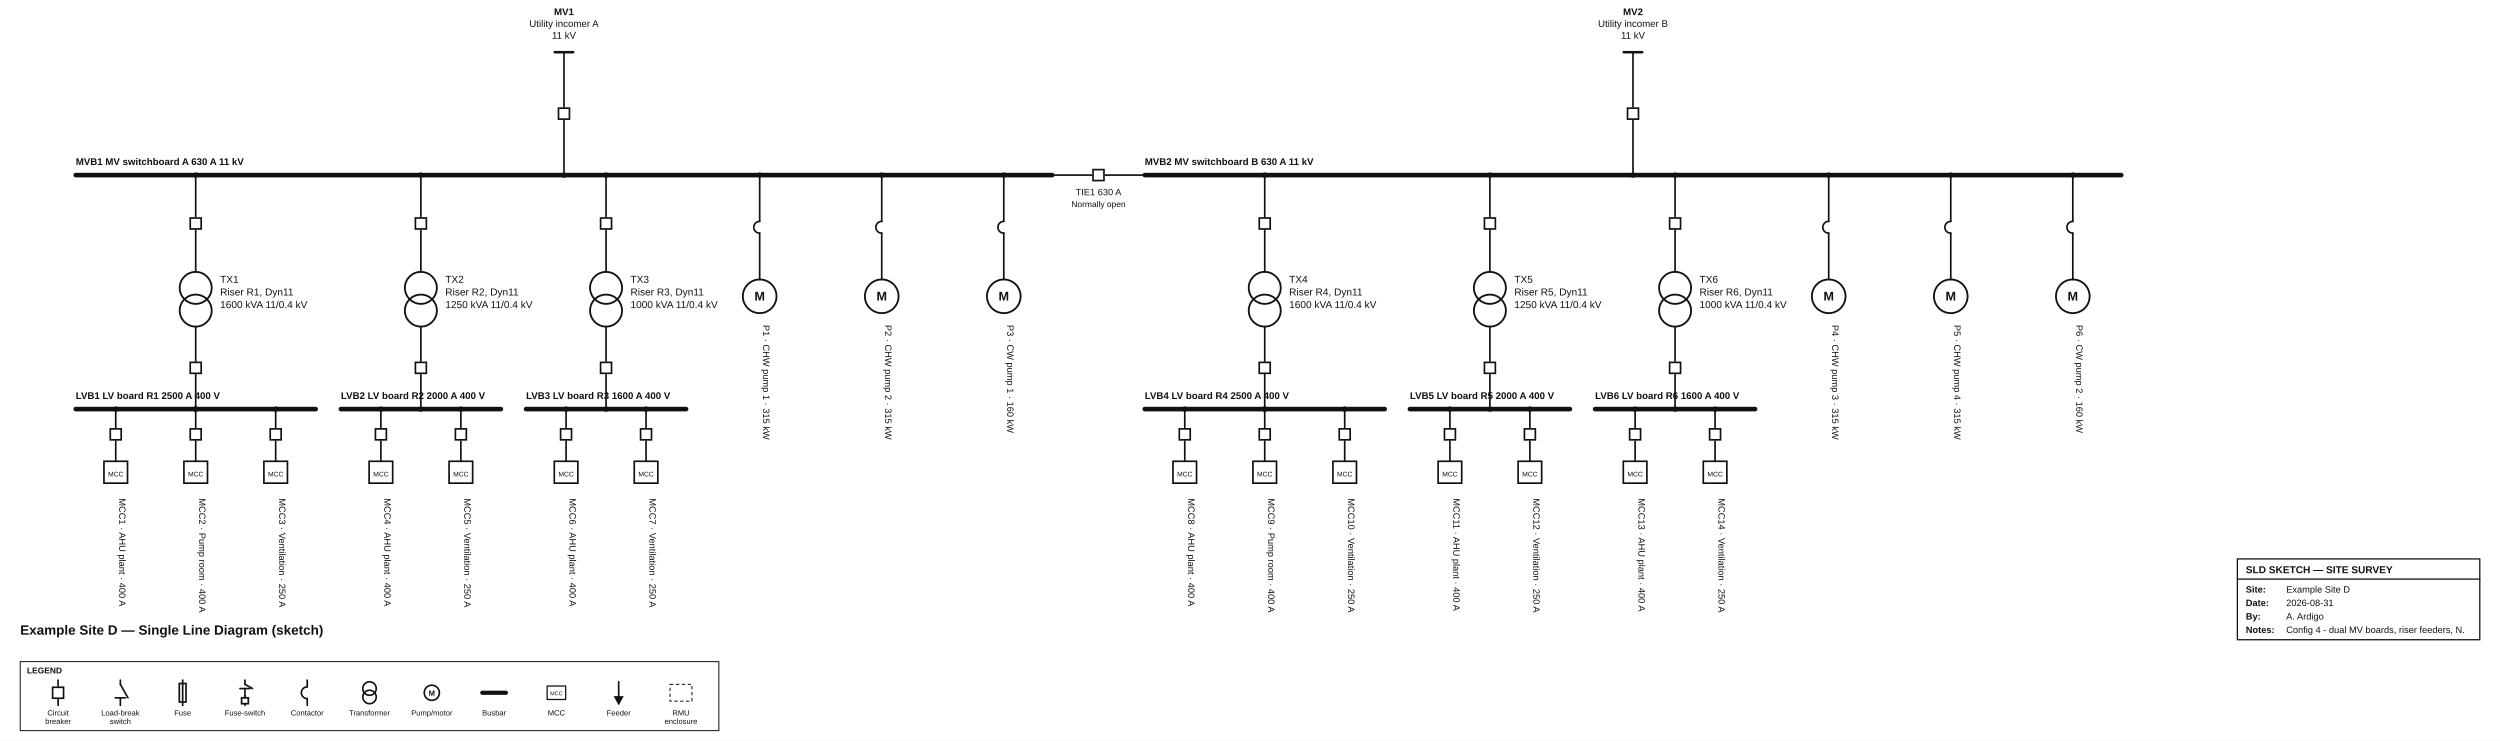
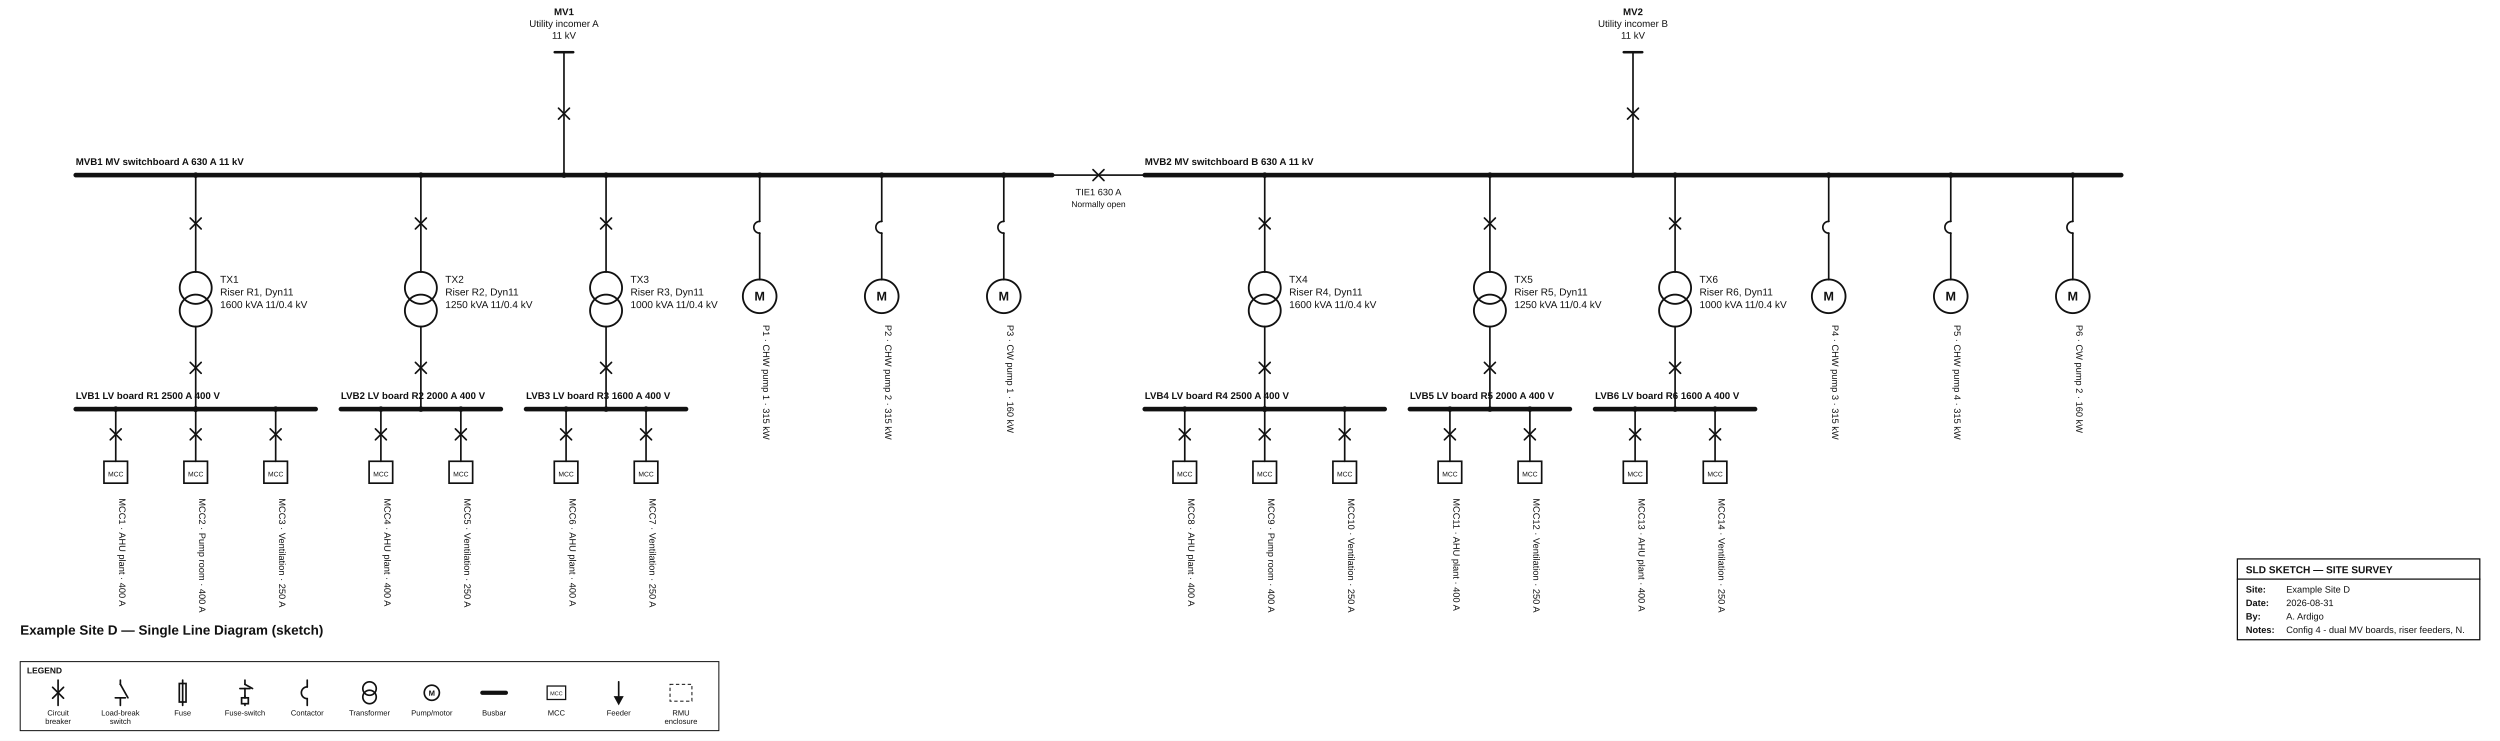
<svg xmlns="http://www.w3.org/2000/svg" width="2970" height="880" viewBox="0 0 2970 880">
  <rect width="100%" height="100%" fill="white" />
  <text x="24.0" y="754.0" font-family="Arial, Helvetica, sans-serif" font-size="16" fill="#111" text-anchor="start" font-weight="bold">Example Site D — Single Line Diagram (sketch)</text>
  <line x1="659.0" y1="62.0" x2="681.0" y2="62.0" stroke="#111" stroke-width="3" stroke-linecap="round" />
  <text x="670.0" y="18.0" font-family="Arial, Helvetica, sans-serif" font-size="11.5" fill="#111" text-anchor="middle" font-weight="bold">MV1</text>
  <text x="670.0" y="32.0" font-family="Arial, Helvetica, sans-serif" font-size="11.5" fill="#111" text-anchor="middle">Utility incomer A</text>
  <text x="670.0" y="46.0" font-family="Arial, Helvetica, sans-serif" font-size="11.5" fill="#111" text-anchor="middle">11 kV</text>
-   <rect x="663.5" y="128.5" width="13.0" height="13.0" fill="white" stroke="#111" stroke-width="2" />
-   <line x1="670.0" y1="62.0" x2="670.0" y2="127.0" stroke="#111" stroke-width="2" stroke-linecap="round" />
-   <line x1="670.0" y1="143.0" x2="670.0" y2="208.0" stroke="#111" stroke-width="2" stroke-linecap="round" />
+   <line x1="663.5" y1="128.5" x2="676.5" y2="141.5" stroke="#111" stroke-width="2" stroke-linecap="round" />
+   <line x1="663.5" y1="141.5" x2="676.5" y2="128.5" stroke="#111" stroke-width="2" stroke-linecap="round" />
+   <line x1="670.0" y1="62.0" x2="670.0" y2="135.0" stroke="#111" stroke-width="2" stroke-linecap="round" />
+   <line x1="670.0" y1="135.0" x2="670.0" y2="208.0" stroke="#111" stroke-width="2" stroke-linecap="round" />
  <circle cx="670.0" cy="208.0" r="3.2" fill="#111" />
  <line x1="1929.0" y1="62.0" x2="1951.0" y2="62.0" stroke="#111" stroke-width="3" stroke-linecap="round" />
  <text x="1940.0" y="18.0" font-family="Arial, Helvetica, sans-serif" font-size="11.5" fill="#111" text-anchor="middle" font-weight="bold">MV2</text>
  <text x="1940.0" y="32.0" font-family="Arial, Helvetica, sans-serif" font-size="11.5" fill="#111" text-anchor="middle">Utility incomer B</text>
  <text x="1940.0" y="46.0" font-family="Arial, Helvetica, sans-serif" font-size="11.5" fill="#111" text-anchor="middle">11 kV</text>
-   <rect x="1933.5" y="128.5" width="13.0" height="13.0" fill="white" stroke="#111" stroke-width="2" />
-   <line x1="1940.0" y1="62.0" x2="1940.0" y2="127.0" stroke="#111" stroke-width="2" stroke-linecap="round" />
-   <line x1="1940.0" y1="143.0" x2="1940.0" y2="208.0" stroke="#111" stroke-width="2" stroke-linecap="round" />
+   <line x1="1933.5" y1="128.5" x2="1946.5" y2="141.5" stroke="#111" stroke-width="2" stroke-linecap="round" />
+   <line x1="1933.5" y1="141.5" x2="1946.5" y2="128.5" stroke="#111" stroke-width="2" stroke-linecap="round" />
+   <line x1="1940.0" y1="62.0" x2="1940.0" y2="135.0" stroke="#111" stroke-width="2" stroke-linecap="round" />
+   <line x1="1940.0" y1="135.0" x2="1940.0" y2="208.0" stroke="#111" stroke-width="2" stroke-linecap="round" />
  <circle cx="1940.0" cy="208.0" r="3.2" fill="#111" />
  <line x1="90.0" y1="208.0" x2="1250.0" y2="208.0" stroke="#111" stroke-width="5.5" stroke-linecap="round" />
  <text x="90.0" y="196.0" font-family="Arial, Helvetica, sans-serif" font-size="11.5" fill="#111" text-anchor="start" font-weight="bold">MVB1 MV switchboard A 630 A 11 kV</text>
  <line x1="1360.0" y1="208.0" x2="2520.0" y2="208.0" stroke="#111" stroke-width="5.5" stroke-linecap="round" />
  <text x="1360.0" y="196.0" font-family="Arial, Helvetica, sans-serif" font-size="11.5" fill="#111" text-anchor="start" font-weight="bold">MVB2 MV switchboard B 630 A 11 kV</text>
  <path d="M 902.5,277.0 A 7,7 0 0 1 902.5,263.0" fill="none" stroke="#111" stroke-width="2" stroke-linecap="round" />
  <line x1="902.5" y1="208.0" x2="902.5" y2="263.0" stroke="#111" stroke-width="2" stroke-linecap="round" />
  <line x1="902.5" y1="277.0" x2="902.5" y2="332.0" stroke="#111" stroke-width="2" stroke-linecap="round" />
  <circle cx="902.5" cy="208.0" r="3.2" fill="#111" />
  <circle cx="902.5" cy="352.0" r="20" fill="none" stroke="#111" stroke-width="2.2" />
  <text x="902.5" y="357.0" font-family="Arial, Helvetica, sans-serif" font-size="15" fill="#111" text-anchor="middle" font-weight="bold">M</text>
  <text x="0" y="0" transform="translate(906.5,386.0) rotate(90)" font-family="Arial, Helvetica, sans-serif" font-size="11" fill="#111" text-anchor="start">P1 · CHW pump 1 · 315 kW</text>
  <path d="M 1047.5,277.0 A 7,7 0 0 1 1047.5,263.0" fill="none" stroke="#111" stroke-width="2" stroke-linecap="round" />
  <line x1="1047.5" y1="208.0" x2="1047.5" y2="263.0" stroke="#111" stroke-width="2" stroke-linecap="round" />
  <line x1="1047.5" y1="277.0" x2="1047.5" y2="332.0" stroke="#111" stroke-width="2" stroke-linecap="round" />
  <circle cx="1047.5" cy="208.0" r="3.2" fill="#111" />
  <circle cx="1047.5" cy="352.0" r="20" fill="none" stroke="#111" stroke-width="2.2" />
  <text x="1047.5" y="357.0" font-family="Arial, Helvetica, sans-serif" font-size="15" fill="#111" text-anchor="middle" font-weight="bold">M</text>
  <text x="0" y="0" transform="translate(1051.5,386.0) rotate(90)" font-family="Arial, Helvetica, sans-serif" font-size="11" fill="#111" text-anchor="start">P2 · CHW pump 2 · 315 kW</text>
  <path d="M 1192.5,277.0 A 7,7 0 0 1 1192.5,263.0" fill="none" stroke="#111" stroke-width="2" stroke-linecap="round" />
  <line x1="1192.5" y1="208.0" x2="1192.5" y2="263.0" stroke="#111" stroke-width="2" stroke-linecap="round" />
  <line x1="1192.5" y1="277.0" x2="1192.5" y2="332.0" stroke="#111" stroke-width="2" stroke-linecap="round" />
  <circle cx="1192.5" cy="208.0" r="3.2" fill="#111" />
  <circle cx="1192.5" cy="352.0" r="20" fill="none" stroke="#111" stroke-width="2.2" />
  <text x="1192.5" y="357.0" font-family="Arial, Helvetica, sans-serif" font-size="15" fill="#111" text-anchor="middle" font-weight="bold">M</text>
  <text x="0" y="0" transform="translate(1196.5,386.0) rotate(90)" font-family="Arial, Helvetica, sans-serif" font-size="11" fill="#111" text-anchor="start">P3 · CW pump 1 · 160 kW</text>
  <path d="M 2172.5,277.0 A 7,7 0 0 1 2172.5,263.0" fill="none" stroke="#111" stroke-width="2" stroke-linecap="round" />
  <line x1="2172.5" y1="208.0" x2="2172.5" y2="263.0" stroke="#111" stroke-width="2" stroke-linecap="round" />
  <line x1="2172.5" y1="277.0" x2="2172.5" y2="332.0" stroke="#111" stroke-width="2" stroke-linecap="round" />
  <circle cx="2172.5" cy="208.0" r="3.2" fill="#111" />
  <circle cx="2172.5" cy="352.0" r="20" fill="none" stroke="#111" stroke-width="2.2" />
  <text x="2172.5" y="357.0" font-family="Arial, Helvetica, sans-serif" font-size="15" fill="#111" text-anchor="middle" font-weight="bold">M</text>
  <text x="0" y="0" transform="translate(2176.5,386.0) rotate(90)" font-family="Arial, Helvetica, sans-serif" font-size="11" fill="#111" text-anchor="start">P4 · CHW pump 3 · 315 kW</text>
  <path d="M 2317.5,277.0 A 7,7 0 0 1 2317.5,263.0" fill="none" stroke="#111" stroke-width="2" stroke-linecap="round" />
  <line x1="2317.5" y1="208.0" x2="2317.5" y2="263.0" stroke="#111" stroke-width="2" stroke-linecap="round" />
  <line x1="2317.5" y1="277.0" x2="2317.5" y2="332.0" stroke="#111" stroke-width="2" stroke-linecap="round" />
  <circle cx="2317.5" cy="208.0" r="3.2" fill="#111" />
  <circle cx="2317.5" cy="352.0" r="20" fill="none" stroke="#111" stroke-width="2.2" />
  <text x="2317.5" y="357.0" font-family="Arial, Helvetica, sans-serif" font-size="15" fill="#111" text-anchor="middle" font-weight="bold">M</text>
  <text x="0" y="0" transform="translate(2321.5,386.0) rotate(90)" font-family="Arial, Helvetica, sans-serif" font-size="11" fill="#111" text-anchor="start">P5 · CHW pump 4 · 315 kW</text>
  <path d="M 2462.5,277.0 A 7,7 0 0 1 2462.5,263.0" fill="none" stroke="#111" stroke-width="2" stroke-linecap="round" />
  <line x1="2462.5" y1="208.0" x2="2462.5" y2="263.0" stroke="#111" stroke-width="2" stroke-linecap="round" />
  <line x1="2462.5" y1="277.0" x2="2462.5" y2="332.0" stroke="#111" stroke-width="2" stroke-linecap="round" />
  <circle cx="2462.5" cy="208.0" r="3.2" fill="#111" />
  <circle cx="2462.5" cy="352.0" r="20" fill="none" stroke="#111" stroke-width="2.2" />
  <text x="2462.5" y="357.0" font-family="Arial, Helvetica, sans-serif" font-size="15" fill="#111" text-anchor="middle" font-weight="bold">M</text>
  <text x="0" y="0" transform="translate(2466.5,386.0) rotate(90)" font-family="Arial, Helvetica, sans-serif" font-size="11" fill="#111" text-anchor="start">P6 · CW pump 2 · 160 kW</text>
  <circle cx="232.5" cy="342.0" r="19" fill="none" stroke="#111" stroke-width="2.2" />
  <circle cx="232.5" cy="369.0" r="19" fill="none" stroke="#111" stroke-width="2.2" />
  <text x="261.5" y="336.0" font-family="Arial, Helvetica, sans-serif" font-size="12" fill="#111" text-anchor="start">TX1</text>
  <text x="261.5" y="351.0" font-family="Arial, Helvetica, sans-serif" font-size="12" fill="#111" text-anchor="start">Riser R1, Dyn11</text>
  <text x="261.5" y="366.0" font-family="Arial, Helvetica, sans-serif" font-size="12" fill="#111" text-anchor="start">1600 kVA 11/0.4 kV</text>
-   <rect x="226.0" y="259.0" width="13.0" height="13.0" fill="white" stroke="#111" stroke-width="2" />
-   <line x1="232.5" y1="208.0" x2="232.5" y2="257.5" stroke="#111" stroke-width="2" stroke-linecap="round" />
-   <line x1="232.5" y1="273.5" x2="232.5" y2="323.0" stroke="#111" stroke-width="2" stroke-linecap="round" />
+   <line x1="226.0" y1="259.0" x2="239.0" y2="272.0" stroke="#111" stroke-width="2" stroke-linecap="round" />
+   <line x1="226.0" y1="272.0" x2="239.0" y2="259.0" stroke="#111" stroke-width="2" stroke-linecap="round" />
+   <line x1="232.5" y1="208.0" x2="232.5" y2="265.5" stroke="#111" stroke-width="2" stroke-linecap="round" />
+   <line x1="232.5" y1="265.5" x2="232.5" y2="323.0" stroke="#111" stroke-width="2" stroke-linecap="round" />
  <circle cx="232.5" cy="208.0" r="3.2" fill="#111" />
-   <rect x="226.0" y="430.5" width="13.0" height="13.0" fill="white" stroke="#111" stroke-width="2" />
-   <line x1="232.5" y1="388.0" x2="232.5" y2="429.0" stroke="#111" stroke-width="2" stroke-linecap="round" />
-   <line x1="232.5" y1="445.0" x2="232.5" y2="486.0" stroke="#111" stroke-width="2" stroke-linecap="round" />
+   <line x1="226.0" y1="430.5" x2="239.0" y2="443.5" stroke="#111" stroke-width="2" stroke-linecap="round" />
+   <line x1="226.0" y1="443.5" x2="239.0" y2="430.5" stroke="#111" stroke-width="2" stroke-linecap="round" />
+   <line x1="232.5" y1="388.0" x2="232.5" y2="437.0" stroke="#111" stroke-width="2" stroke-linecap="round" />
+   <line x1="232.5" y1="437.0" x2="232.5" y2="486.0" stroke="#111" stroke-width="2" stroke-linecap="round" />
  <circle cx="232.5" cy="486.0" r="3.2" fill="#111" />
  <circle cx="500.0" cy="342.0" r="19" fill="none" stroke="#111" stroke-width="2.2" />
  <circle cx="500.0" cy="369.0" r="19" fill="none" stroke="#111" stroke-width="2.2" />
  <text x="529.0" y="336.0" font-family="Arial, Helvetica, sans-serif" font-size="12" fill="#111" text-anchor="start">TX2</text>
  <text x="529.0" y="351.0" font-family="Arial, Helvetica, sans-serif" font-size="12" fill="#111" text-anchor="start">Riser R2, Dyn11</text>
  <text x="529.0" y="366.0" font-family="Arial, Helvetica, sans-serif" font-size="12" fill="#111" text-anchor="start">1250 kVA 11/0.4 kV</text>
-   <rect x="493.5" y="259.0" width="13.0" height="13.0" fill="white" stroke="#111" stroke-width="2" />
-   <line x1="500.0" y1="208.0" x2="500.0" y2="257.5" stroke="#111" stroke-width="2" stroke-linecap="round" />
-   <line x1="500.0" y1="273.5" x2="500.0" y2="323.0" stroke="#111" stroke-width="2" stroke-linecap="round" />
+   <line x1="493.5" y1="259.0" x2="506.5" y2="272.0" stroke="#111" stroke-width="2" stroke-linecap="round" />
+   <line x1="493.5" y1="272.0" x2="506.5" y2="259.0" stroke="#111" stroke-width="2" stroke-linecap="round" />
+   <line x1="500.0" y1="208.0" x2="500.0" y2="265.5" stroke="#111" stroke-width="2" stroke-linecap="round" />
+   <line x1="500.0" y1="265.5" x2="500.0" y2="323.0" stroke="#111" stroke-width="2" stroke-linecap="round" />
  <circle cx="500.0" cy="208.0" r="3.2" fill="#111" />
-   <rect x="493.5" y="430.5" width="13.0" height="13.0" fill="white" stroke="#111" stroke-width="2" />
-   <line x1="500.0" y1="388.0" x2="500.0" y2="429.0" stroke="#111" stroke-width="2" stroke-linecap="round" />
-   <line x1="500.0" y1="445.0" x2="500.0" y2="486.0" stroke="#111" stroke-width="2" stroke-linecap="round" />
+   <line x1="493.5" y1="430.5" x2="506.5" y2="443.5" stroke="#111" stroke-width="2" stroke-linecap="round" />
+   <line x1="493.5" y1="443.5" x2="506.5" y2="430.5" stroke="#111" stroke-width="2" stroke-linecap="round" />
+   <line x1="500.0" y1="388.0" x2="500.0" y2="437.0" stroke="#111" stroke-width="2" stroke-linecap="round" />
+   <line x1="500.0" y1="437.0" x2="500.0" y2="486.0" stroke="#111" stroke-width="2" stroke-linecap="round" />
  <circle cx="500.0" cy="486.0" r="3.2" fill="#111" />
  <circle cx="720.0" cy="342.0" r="19" fill="none" stroke="#111" stroke-width="2.2" />
  <circle cx="720.0" cy="369.0" r="19" fill="none" stroke="#111" stroke-width="2.2" />
  <text x="749.0" y="336.0" font-family="Arial, Helvetica, sans-serif" font-size="12" fill="#111" text-anchor="start">TX3</text>
  <text x="749.0" y="351.0" font-family="Arial, Helvetica, sans-serif" font-size="12" fill="#111" text-anchor="start">Riser R3, Dyn11</text>
  <text x="749.0" y="366.0" font-family="Arial, Helvetica, sans-serif" font-size="12" fill="#111" text-anchor="start">1000 kVA 11/0.4 kV</text>
-   <rect x="713.5" y="259.0" width="13.0" height="13.0" fill="white" stroke="#111" stroke-width="2" />
-   <line x1="720.0" y1="208.0" x2="720.0" y2="257.5" stroke="#111" stroke-width="2" stroke-linecap="round" />
-   <line x1="720.0" y1="273.5" x2="720.0" y2="323.0" stroke="#111" stroke-width="2" stroke-linecap="round" />
+   <line x1="713.5" y1="259.0" x2="726.5" y2="272.0" stroke="#111" stroke-width="2" stroke-linecap="round" />
+   <line x1="713.5" y1="272.0" x2="726.5" y2="259.0" stroke="#111" stroke-width="2" stroke-linecap="round" />
+   <line x1="720.0" y1="208.0" x2="720.0" y2="265.5" stroke="#111" stroke-width="2" stroke-linecap="round" />
+   <line x1="720.0" y1="265.5" x2="720.0" y2="323.0" stroke="#111" stroke-width="2" stroke-linecap="round" />
  <circle cx="720.0" cy="208.0" r="3.2" fill="#111" />
-   <rect x="713.5" y="430.5" width="13.0" height="13.0" fill="white" stroke="#111" stroke-width="2" />
-   <line x1="720.0" y1="388.0" x2="720.0" y2="429.0" stroke="#111" stroke-width="2" stroke-linecap="round" />
-   <line x1="720.0" y1="445.0" x2="720.0" y2="486.0" stroke="#111" stroke-width="2" stroke-linecap="round" />
+   <line x1="713.5" y1="430.5" x2="726.5" y2="443.5" stroke="#111" stroke-width="2" stroke-linecap="round" />
+   <line x1="713.5" y1="443.5" x2="726.5" y2="430.5" stroke="#111" stroke-width="2" stroke-linecap="round" />
+   <line x1="720.0" y1="388.0" x2="720.0" y2="437.0" stroke="#111" stroke-width="2" stroke-linecap="round" />
+   <line x1="720.0" y1="437.0" x2="720.0" y2="486.0" stroke="#111" stroke-width="2" stroke-linecap="round" />
  <circle cx="720.0" cy="486.0" r="3.2" fill="#111" />
  <circle cx="1502.5" cy="342.0" r="19" fill="none" stroke="#111" stroke-width="2.2" />
  <circle cx="1502.5" cy="369.0" r="19" fill="none" stroke="#111" stroke-width="2.2" />
  <text x="1531.5" y="336.0" font-family="Arial, Helvetica, sans-serif" font-size="12" fill="#111" text-anchor="start">TX4</text>
  <text x="1531.5" y="351.0" font-family="Arial, Helvetica, sans-serif" font-size="12" fill="#111" text-anchor="start">Riser R4, Dyn11</text>
  <text x="1531.5" y="366.0" font-family="Arial, Helvetica, sans-serif" font-size="12" fill="#111" text-anchor="start">1600 kVA 11/0.4 kV</text>
-   <rect x="1496.0" y="259.0" width="13.0" height="13.0" fill="white" stroke="#111" stroke-width="2" />
-   <line x1="1502.5" y1="208.0" x2="1502.5" y2="257.5" stroke="#111" stroke-width="2" stroke-linecap="round" />
-   <line x1="1502.5" y1="273.5" x2="1502.5" y2="323.0" stroke="#111" stroke-width="2" stroke-linecap="round" />
+   <line x1="1496.0" y1="259.0" x2="1509.0" y2="272.0" stroke="#111" stroke-width="2" stroke-linecap="round" />
+   <line x1="1496.0" y1="272.0" x2="1509.0" y2="259.0" stroke="#111" stroke-width="2" stroke-linecap="round" />
+   <line x1="1502.5" y1="208.0" x2="1502.5" y2="265.5" stroke="#111" stroke-width="2" stroke-linecap="round" />
+   <line x1="1502.5" y1="265.5" x2="1502.5" y2="323.0" stroke="#111" stroke-width="2" stroke-linecap="round" />
  <circle cx="1502.5" cy="208.0" r="3.2" fill="#111" />
-   <rect x="1496.0" y="430.5" width="13.0" height="13.0" fill="white" stroke="#111" stroke-width="2" />
-   <line x1="1502.5" y1="388.0" x2="1502.5" y2="429.0" stroke="#111" stroke-width="2" stroke-linecap="round" />
-   <line x1="1502.5" y1="445.0" x2="1502.5" y2="486.0" stroke="#111" stroke-width="2" stroke-linecap="round" />
+   <line x1="1496.0" y1="430.5" x2="1509.0" y2="443.5" stroke="#111" stroke-width="2" stroke-linecap="round" />
+   <line x1="1496.0" y1="443.5" x2="1509.0" y2="430.5" stroke="#111" stroke-width="2" stroke-linecap="round" />
+   <line x1="1502.5" y1="388.0" x2="1502.5" y2="437.0" stroke="#111" stroke-width="2" stroke-linecap="round" />
+   <line x1="1502.5" y1="437.0" x2="1502.5" y2="486.0" stroke="#111" stroke-width="2" stroke-linecap="round" />
  <circle cx="1502.5" cy="486.0" r="3.2" fill="#111" />
  <circle cx="1770.0" cy="342.0" r="19" fill="none" stroke="#111" stroke-width="2.2" />
  <circle cx="1770.0" cy="369.0" r="19" fill="none" stroke="#111" stroke-width="2.2" />
  <text x="1799.0" y="336.0" font-family="Arial, Helvetica, sans-serif" font-size="12" fill="#111" text-anchor="start">TX5</text>
  <text x="1799.0" y="351.0" font-family="Arial, Helvetica, sans-serif" font-size="12" fill="#111" text-anchor="start">Riser R5, Dyn11</text>
  <text x="1799.0" y="366.0" font-family="Arial, Helvetica, sans-serif" font-size="12" fill="#111" text-anchor="start">1250 kVA 11/0.4 kV</text>
-   <rect x="1763.5" y="259.0" width="13.0" height="13.0" fill="white" stroke="#111" stroke-width="2" />
-   <line x1="1770.0" y1="208.0" x2="1770.0" y2="257.5" stroke="#111" stroke-width="2" stroke-linecap="round" />
-   <line x1="1770.0" y1="273.5" x2="1770.0" y2="323.0" stroke="#111" stroke-width="2" stroke-linecap="round" />
+   <line x1="1763.5" y1="259.0" x2="1776.5" y2="272.0" stroke="#111" stroke-width="2" stroke-linecap="round" />
+   <line x1="1763.5" y1="272.0" x2="1776.5" y2="259.0" stroke="#111" stroke-width="2" stroke-linecap="round" />
+   <line x1="1770.0" y1="208.0" x2="1770.0" y2="265.5" stroke="#111" stroke-width="2" stroke-linecap="round" />
+   <line x1="1770.0" y1="265.5" x2="1770.0" y2="323.0" stroke="#111" stroke-width="2" stroke-linecap="round" />
  <circle cx="1770.0" cy="208.0" r="3.2" fill="#111" />
-   <rect x="1763.5" y="430.5" width="13.0" height="13.0" fill="white" stroke="#111" stroke-width="2" />
-   <line x1="1770.0" y1="388.0" x2="1770.0" y2="429.0" stroke="#111" stroke-width="2" stroke-linecap="round" />
-   <line x1="1770.0" y1="445.0" x2="1770.0" y2="486.0" stroke="#111" stroke-width="2" stroke-linecap="round" />
+   <line x1="1763.5" y1="430.5" x2="1776.5" y2="443.5" stroke="#111" stroke-width="2" stroke-linecap="round" />
+   <line x1="1763.5" y1="443.5" x2="1776.5" y2="430.5" stroke="#111" stroke-width="2" stroke-linecap="round" />
+   <line x1="1770.0" y1="388.0" x2="1770.0" y2="437.0" stroke="#111" stroke-width="2" stroke-linecap="round" />
+   <line x1="1770.0" y1="437.0" x2="1770.0" y2="486.0" stroke="#111" stroke-width="2" stroke-linecap="round" />
  <circle cx="1770.0" cy="486.0" r="3.2" fill="#111" />
  <circle cx="1990.0" cy="342.0" r="19" fill="none" stroke="#111" stroke-width="2.2" />
  <circle cx="1990.0" cy="369.0" r="19" fill="none" stroke="#111" stroke-width="2.2" />
  <text x="2019.0" y="336.0" font-family="Arial, Helvetica, sans-serif" font-size="12" fill="#111" text-anchor="start">TX6</text>
  <text x="2019.0" y="351.0" font-family="Arial, Helvetica, sans-serif" font-size="12" fill="#111" text-anchor="start">Riser R6, Dyn11</text>
  <text x="2019.0" y="366.0" font-family="Arial, Helvetica, sans-serif" font-size="12" fill="#111" text-anchor="start">1000 kVA 11/0.4 kV</text>
-   <rect x="1983.5" y="259.0" width="13.0" height="13.0" fill="white" stroke="#111" stroke-width="2" />
-   <line x1="1990.0" y1="208.0" x2="1990.0" y2="257.5" stroke="#111" stroke-width="2" stroke-linecap="round" />
-   <line x1="1990.0" y1="273.5" x2="1990.0" y2="323.0" stroke="#111" stroke-width="2" stroke-linecap="round" />
+   <line x1="1983.5" y1="259.0" x2="1996.5" y2="272.0" stroke="#111" stroke-width="2" stroke-linecap="round" />
+   <line x1="1983.5" y1="272.0" x2="1996.5" y2="259.0" stroke="#111" stroke-width="2" stroke-linecap="round" />
+   <line x1="1990.0" y1="208.0" x2="1990.0" y2="265.5" stroke="#111" stroke-width="2" stroke-linecap="round" />
+   <line x1="1990.0" y1="265.5" x2="1990.0" y2="323.0" stroke="#111" stroke-width="2" stroke-linecap="round" />
  <circle cx="1990.0" cy="208.0" r="3.2" fill="#111" />
-   <rect x="1983.5" y="430.5" width="13.0" height="13.0" fill="white" stroke="#111" stroke-width="2" />
-   <line x1="1990.0" y1="388.0" x2="1990.0" y2="429.0" stroke="#111" stroke-width="2" stroke-linecap="round" />
-   <line x1="1990.0" y1="445.0" x2="1990.0" y2="486.0" stroke="#111" stroke-width="2" stroke-linecap="round" />
+   <line x1="1983.5" y1="430.5" x2="1996.5" y2="443.5" stroke="#111" stroke-width="2" stroke-linecap="round" />
+   <line x1="1983.5" y1="443.5" x2="1996.5" y2="430.5" stroke="#111" stroke-width="2" stroke-linecap="round" />
+   <line x1="1990.0" y1="388.0" x2="1990.0" y2="437.0" stroke="#111" stroke-width="2" stroke-linecap="round" />
+   <line x1="1990.0" y1="437.0" x2="1990.0" y2="486.0" stroke="#111" stroke-width="2" stroke-linecap="round" />
  <circle cx="1990.0" cy="486.0" r="3.2" fill="#111" />
  <line x1="90.0" y1="486.0" x2="375.0" y2="486.0" stroke="#111" stroke-width="5.5" stroke-linecap="round" />
  <text x="90.0" y="474.0" font-family="Arial, Helvetica, sans-serif" font-size="11.5" fill="#111" text-anchor="start" font-weight="bold">LVB1 LV board R1 2500 A 400 V</text>
  <line x1="405.0" y1="486.0" x2="595.0" y2="486.0" stroke="#111" stroke-width="5.5" stroke-linecap="round" />
  <text x="405.0" y="474.0" font-family="Arial, Helvetica, sans-serif" font-size="11.5" fill="#111" text-anchor="start" font-weight="bold">LVB2 LV board R2 2000 A 400 V</text>
  <line x1="625.0" y1="486.0" x2="815.0" y2="486.0" stroke="#111" stroke-width="5.5" stroke-linecap="round" />
  <text x="625.0" y="474.0" font-family="Arial, Helvetica, sans-serif" font-size="11.5" fill="#111" text-anchor="start" font-weight="bold">LVB3 LV board R3 1600 A 400 V</text>
  <line x1="1360.0" y1="486.0" x2="1645.0" y2="486.0" stroke="#111" stroke-width="5.5" stroke-linecap="round" />
  <text x="1360.0" y="474.0" font-family="Arial, Helvetica, sans-serif" font-size="11.5" fill="#111" text-anchor="start" font-weight="bold">LVB4 LV board R4 2500 A 400 V</text>
  <line x1="1675.0" y1="486.0" x2="1865.0" y2="486.0" stroke="#111" stroke-width="5.5" stroke-linecap="round" />
  <text x="1675.0" y="474.0" font-family="Arial, Helvetica, sans-serif" font-size="11.5" fill="#111" text-anchor="start" font-weight="bold">LVB5 LV board R5 2000 A 400 V</text>
  <line x1="1895.0" y1="486.0" x2="2085.0" y2="486.0" stroke="#111" stroke-width="5.5" stroke-linecap="round" />
  <text x="1895.0" y="474.0" font-family="Arial, Helvetica, sans-serif" font-size="11.5" fill="#111" text-anchor="start" font-weight="bold">LVB6 LV board R6 1600 A 400 V</text>
-   <line x1="1250.0" y1="208.0" x2="1297.0" y2="208.0" stroke="#111" stroke-width="2" stroke-linecap="round" />
-   <rect x="1298.5" y="201.5" width="13.0" height="13.0" fill="white" stroke="#111" stroke-width="2" />
-   <line x1="1313.0" y1="208.0" x2="1360.0" y2="208.0" stroke="#111" stroke-width="2" stroke-linecap="round" />
+   <line x1="1250.0" y1="208.0" x2="1360.0" y2="208.0" stroke="#111" stroke-width="2" stroke-linecap="round" />
+   <line x1="1298.5" y1="201.5" x2="1311.5" y2="214.5" stroke="#111" stroke-width="2" stroke-linecap="round" />
+   <line x1="1298.5" y1="214.5" x2="1311.5" y2="201.5" stroke="#111" stroke-width="2" stroke-linecap="round" />
  <text x="1305.0" y="232.0" font-family="Arial, Helvetica, sans-serif" font-size="11" fill="#111" text-anchor="middle">TIE1 630 A</text>
  <text x="1305.0" y="246.0" font-family="Arial, Helvetica, sans-serif" font-size="10" fill="#111" text-anchor="middle">Normally open</text>
  <circle cx="137.5" cy="486.0" r="3.2" fill="#111" />
-   <rect x="131.0" y="509.5" width="13.0" height="13.0" fill="white" stroke="#111" stroke-width="2" />
-   <line x1="137.5" y1="486.0" x2="137.5" y2="508.0" stroke="#111" stroke-width="2" stroke-linecap="round" />
-   <line x1="137.5" y1="524.0" x2="137.5" y2="548.0" stroke="#111" stroke-width="2" stroke-linecap="round" />
+   <line x1="131.0" y1="509.5" x2="144.0" y2="522.5" stroke="#111" stroke-width="2" stroke-linecap="round" />
+   <line x1="131.0" y1="522.5" x2="144.0" y2="509.5" stroke="#111" stroke-width="2" stroke-linecap="round" />
+   <line x1="137.5" y1="486.0" x2="137.5" y2="516.0" stroke="#111" stroke-width="2" stroke-linecap="round" />
+   <line x1="137.5" y1="516.0" x2="137.5" y2="548.0" stroke="#111" stroke-width="2" stroke-linecap="round" />
  <rect x="123.5" y="548.0" width="28.0" height="26.0" fill="none" stroke="#111" stroke-width="2" />
  <text x="137.5" y="566.0" font-family="Arial, Helvetica, sans-serif" font-size="8" fill="#111" text-anchor="middle">MCC</text>
  <text x="0" y="0" transform="translate(141.5,592.0) rotate(90)" font-family="Arial, Helvetica, sans-serif" font-size="11" fill="#111" text-anchor="start">MCC1 · AHU plant · 400 A</text>
  <circle cx="232.5" cy="486.0" r="3.2" fill="#111" />
-   <rect x="226.0" y="509.5" width="13.0" height="13.0" fill="white" stroke="#111" stroke-width="2" />
-   <line x1="232.5" y1="486.0" x2="232.5" y2="508.0" stroke="#111" stroke-width="2" stroke-linecap="round" />
-   <line x1="232.5" y1="524.0" x2="232.5" y2="548.0" stroke="#111" stroke-width="2" stroke-linecap="round" />
+   <line x1="226.0" y1="509.5" x2="239.0" y2="522.5" stroke="#111" stroke-width="2" stroke-linecap="round" />
+   <line x1="226.0" y1="522.5" x2="239.0" y2="509.5" stroke="#111" stroke-width="2" stroke-linecap="round" />
+   <line x1="232.5" y1="486.0" x2="232.5" y2="516.0" stroke="#111" stroke-width="2" stroke-linecap="round" />
+   <line x1="232.5" y1="516.0" x2="232.5" y2="548.0" stroke="#111" stroke-width="2" stroke-linecap="round" />
  <rect x="218.5" y="548.0" width="28.0" height="26.0" fill="none" stroke="#111" stroke-width="2" />
  <text x="232.5" y="566.0" font-family="Arial, Helvetica, sans-serif" font-size="8" fill="#111" text-anchor="middle">MCC</text>
  <text x="0" y="0" transform="translate(236.5,592.0) rotate(90)" font-family="Arial, Helvetica, sans-serif" font-size="11" fill="#111" text-anchor="start">MCC2 · Pump room · 400 A</text>
  <circle cx="327.5" cy="486.0" r="3.2" fill="#111" />
-   <rect x="321.0" y="509.5" width="13.0" height="13.0" fill="white" stroke="#111" stroke-width="2" />
-   <line x1="327.5" y1="486.0" x2="327.5" y2="508.0" stroke="#111" stroke-width="2" stroke-linecap="round" />
-   <line x1="327.5" y1="524.0" x2="327.5" y2="548.0" stroke="#111" stroke-width="2" stroke-linecap="round" />
+   <line x1="321.0" y1="509.5" x2="334.0" y2="522.5" stroke="#111" stroke-width="2" stroke-linecap="round" />
+   <line x1="321.0" y1="522.5" x2="334.0" y2="509.5" stroke="#111" stroke-width="2" stroke-linecap="round" />
+   <line x1="327.5" y1="486.0" x2="327.5" y2="516.0" stroke="#111" stroke-width="2" stroke-linecap="round" />
+   <line x1="327.5" y1="516.0" x2="327.5" y2="548.0" stroke="#111" stroke-width="2" stroke-linecap="round" />
  <rect x="313.5" y="548.0" width="28.0" height="26.0" fill="none" stroke="#111" stroke-width="2" />
  <text x="327.5" y="566.0" font-family="Arial, Helvetica, sans-serif" font-size="8" fill="#111" text-anchor="middle">MCC</text>
  <text x="0" y="0" transform="translate(331.5,592.0) rotate(90)" font-family="Arial, Helvetica, sans-serif" font-size="11" fill="#111" text-anchor="start">MCC3 · Ventilation · 250 A</text>
  <circle cx="452.5" cy="486.0" r="3.2" fill="#111" />
-   <rect x="446.0" y="509.5" width="13.0" height="13.0" fill="white" stroke="#111" stroke-width="2" />
-   <line x1="452.5" y1="486.0" x2="452.5" y2="508.0" stroke="#111" stroke-width="2" stroke-linecap="round" />
-   <line x1="452.5" y1="524.0" x2="452.5" y2="548.0" stroke="#111" stroke-width="2" stroke-linecap="round" />
+   <line x1="446.0" y1="509.5" x2="459.0" y2="522.5" stroke="#111" stroke-width="2" stroke-linecap="round" />
+   <line x1="446.0" y1="522.5" x2="459.0" y2="509.5" stroke="#111" stroke-width="2" stroke-linecap="round" />
+   <line x1="452.5" y1="486.0" x2="452.5" y2="516.0" stroke="#111" stroke-width="2" stroke-linecap="round" />
+   <line x1="452.5" y1="516.0" x2="452.5" y2="548.0" stroke="#111" stroke-width="2" stroke-linecap="round" />
  <rect x="438.5" y="548.0" width="28.0" height="26.0" fill="none" stroke="#111" stroke-width="2" />
  <text x="452.5" y="566.0" font-family="Arial, Helvetica, sans-serif" font-size="8" fill="#111" text-anchor="middle">MCC</text>
  <text x="0" y="0" transform="translate(456.5,592.0) rotate(90)" font-family="Arial, Helvetica, sans-serif" font-size="11" fill="#111" text-anchor="start">MCC4 · AHU plant · 400 A</text>
  <circle cx="547.5" cy="486.0" r="3.2" fill="#111" />
-   <rect x="541.0" y="509.5" width="13.0" height="13.0" fill="white" stroke="#111" stroke-width="2" />
-   <line x1="547.5" y1="486.0" x2="547.5" y2="508.0" stroke="#111" stroke-width="2" stroke-linecap="round" />
-   <line x1="547.5" y1="524.0" x2="547.5" y2="548.0" stroke="#111" stroke-width="2" stroke-linecap="round" />
+   <line x1="541.0" y1="509.5" x2="554.0" y2="522.5" stroke="#111" stroke-width="2" stroke-linecap="round" />
+   <line x1="541.0" y1="522.5" x2="554.0" y2="509.5" stroke="#111" stroke-width="2" stroke-linecap="round" />
+   <line x1="547.5" y1="486.0" x2="547.5" y2="516.0" stroke="#111" stroke-width="2" stroke-linecap="round" />
+   <line x1="547.5" y1="516.0" x2="547.5" y2="548.0" stroke="#111" stroke-width="2" stroke-linecap="round" />
  <rect x="533.5" y="548.0" width="28.0" height="26.0" fill="none" stroke="#111" stroke-width="2" />
  <text x="547.5" y="566.0" font-family="Arial, Helvetica, sans-serif" font-size="8" fill="#111" text-anchor="middle">MCC</text>
  <text x="0" y="0" transform="translate(551.5,592.0) rotate(90)" font-family="Arial, Helvetica, sans-serif" font-size="11" fill="#111" text-anchor="start">MCC5 · Ventilation · 250 A</text>
  <circle cx="672.5" cy="486.0" r="3.2" fill="#111" />
-   <rect x="666.0" y="509.5" width="13.0" height="13.0" fill="white" stroke="#111" stroke-width="2" />
-   <line x1="672.5" y1="486.0" x2="672.5" y2="508.0" stroke="#111" stroke-width="2" stroke-linecap="round" />
-   <line x1="672.5" y1="524.0" x2="672.5" y2="548.0" stroke="#111" stroke-width="2" stroke-linecap="round" />
+   <line x1="666.0" y1="509.5" x2="679.0" y2="522.5" stroke="#111" stroke-width="2" stroke-linecap="round" />
+   <line x1="666.0" y1="522.5" x2="679.0" y2="509.5" stroke="#111" stroke-width="2" stroke-linecap="round" />
+   <line x1="672.5" y1="486.0" x2="672.5" y2="516.0" stroke="#111" stroke-width="2" stroke-linecap="round" />
+   <line x1="672.5" y1="516.0" x2="672.5" y2="548.0" stroke="#111" stroke-width="2" stroke-linecap="round" />
  <rect x="658.5" y="548.0" width="28.0" height="26.0" fill="none" stroke="#111" stroke-width="2" />
  <text x="672.5" y="566.0" font-family="Arial, Helvetica, sans-serif" font-size="8" fill="#111" text-anchor="middle">MCC</text>
  <text x="0" y="0" transform="translate(676.5,592.0) rotate(90)" font-family="Arial, Helvetica, sans-serif" font-size="11" fill="#111" text-anchor="start">MCC6 · AHU plant · 400 A</text>
  <circle cx="767.5" cy="486.0" r="3.2" fill="#111" />
-   <rect x="761.0" y="509.5" width="13.0" height="13.0" fill="white" stroke="#111" stroke-width="2" />
-   <line x1="767.5" y1="486.0" x2="767.5" y2="508.0" stroke="#111" stroke-width="2" stroke-linecap="round" />
-   <line x1="767.5" y1="524.0" x2="767.5" y2="548.0" stroke="#111" stroke-width="2" stroke-linecap="round" />
+   <line x1="761.0" y1="509.5" x2="774.0" y2="522.5" stroke="#111" stroke-width="2" stroke-linecap="round" />
+   <line x1="761.0" y1="522.5" x2="774.0" y2="509.5" stroke="#111" stroke-width="2" stroke-linecap="round" />
+   <line x1="767.5" y1="486.0" x2="767.5" y2="516.0" stroke="#111" stroke-width="2" stroke-linecap="round" />
+   <line x1="767.5" y1="516.0" x2="767.5" y2="548.0" stroke="#111" stroke-width="2" stroke-linecap="round" />
  <rect x="753.5" y="548.0" width="28.0" height="26.0" fill="none" stroke="#111" stroke-width="2" />
  <text x="767.5" y="566.0" font-family="Arial, Helvetica, sans-serif" font-size="8" fill="#111" text-anchor="middle">MCC</text>
  <text x="0" y="0" transform="translate(771.5,592.0) rotate(90)" font-family="Arial, Helvetica, sans-serif" font-size="11" fill="#111" text-anchor="start">MCC7 · Ventilation · 250 A</text>
  <circle cx="1407.5" cy="486.0" r="3.2" fill="#111" />
-   <rect x="1401.0" y="509.5" width="13.0" height="13.0" fill="white" stroke="#111" stroke-width="2" />
-   <line x1="1407.5" y1="486.0" x2="1407.5" y2="508.0" stroke="#111" stroke-width="2" stroke-linecap="round" />
-   <line x1="1407.5" y1="524.0" x2="1407.5" y2="548.0" stroke="#111" stroke-width="2" stroke-linecap="round" />
+   <line x1="1401.0" y1="509.5" x2="1414.0" y2="522.5" stroke="#111" stroke-width="2" stroke-linecap="round" />
+   <line x1="1401.0" y1="522.5" x2="1414.0" y2="509.5" stroke="#111" stroke-width="2" stroke-linecap="round" />
+   <line x1="1407.5" y1="486.0" x2="1407.5" y2="516.0" stroke="#111" stroke-width="2" stroke-linecap="round" />
+   <line x1="1407.5" y1="516.0" x2="1407.5" y2="548.0" stroke="#111" stroke-width="2" stroke-linecap="round" />
  <rect x="1393.5" y="548.0" width="28.0" height="26.0" fill="none" stroke="#111" stroke-width="2" />
  <text x="1407.5" y="566.0" font-family="Arial, Helvetica, sans-serif" font-size="8" fill="#111" text-anchor="middle">MCC</text>
  <text x="0" y="0" transform="translate(1411.5,592.0) rotate(90)" font-family="Arial, Helvetica, sans-serif" font-size="11" fill="#111" text-anchor="start">MCC8 · AHU plant · 400 A</text>
  <circle cx="1502.5" cy="486.0" r="3.2" fill="#111" />
-   <rect x="1496.0" y="509.5" width="13.0" height="13.0" fill="white" stroke="#111" stroke-width="2" />
-   <line x1="1502.5" y1="486.0" x2="1502.5" y2="508.0" stroke="#111" stroke-width="2" stroke-linecap="round" />
-   <line x1="1502.5" y1="524.0" x2="1502.5" y2="548.0" stroke="#111" stroke-width="2" stroke-linecap="round" />
+   <line x1="1496.0" y1="509.5" x2="1509.0" y2="522.5" stroke="#111" stroke-width="2" stroke-linecap="round" />
+   <line x1="1496.0" y1="522.5" x2="1509.0" y2="509.5" stroke="#111" stroke-width="2" stroke-linecap="round" />
+   <line x1="1502.5" y1="486.0" x2="1502.5" y2="516.0" stroke="#111" stroke-width="2" stroke-linecap="round" />
+   <line x1="1502.5" y1="516.0" x2="1502.5" y2="548.0" stroke="#111" stroke-width="2" stroke-linecap="round" />
  <rect x="1488.5" y="548.0" width="28.0" height="26.0" fill="none" stroke="#111" stroke-width="2" />
  <text x="1502.5" y="566.0" font-family="Arial, Helvetica, sans-serif" font-size="8" fill="#111" text-anchor="middle">MCC</text>
  <text x="0" y="0" transform="translate(1506.5,592.0) rotate(90)" font-family="Arial, Helvetica, sans-serif" font-size="11" fill="#111" text-anchor="start">MCC9 · Pump room · 400 A</text>
  <circle cx="1597.5" cy="486.0" r="3.2" fill="#111" />
-   <rect x="1591.0" y="509.5" width="13.0" height="13.0" fill="white" stroke="#111" stroke-width="2" />
-   <line x1="1597.5" y1="486.0" x2="1597.5" y2="508.0" stroke="#111" stroke-width="2" stroke-linecap="round" />
-   <line x1="1597.5" y1="524.0" x2="1597.5" y2="548.0" stroke="#111" stroke-width="2" stroke-linecap="round" />
+   <line x1="1591.0" y1="509.5" x2="1604.0" y2="522.5" stroke="#111" stroke-width="2" stroke-linecap="round" />
+   <line x1="1591.0" y1="522.5" x2="1604.0" y2="509.5" stroke="#111" stroke-width="2" stroke-linecap="round" />
+   <line x1="1597.5" y1="486.0" x2="1597.5" y2="516.0" stroke="#111" stroke-width="2" stroke-linecap="round" />
+   <line x1="1597.5" y1="516.0" x2="1597.5" y2="548.0" stroke="#111" stroke-width="2" stroke-linecap="round" />
  <rect x="1583.5" y="548.0" width="28.0" height="26.0" fill="none" stroke="#111" stroke-width="2" />
  <text x="1597.5" y="566.0" font-family="Arial, Helvetica, sans-serif" font-size="8" fill="#111" text-anchor="middle">MCC</text>
  <text x="0" y="0" transform="translate(1601.5,592.0) rotate(90)" font-family="Arial, Helvetica, sans-serif" font-size="11" fill="#111" text-anchor="start">MCC10 · Ventilation · 250 A</text>
  <circle cx="1722.5" cy="486.0" r="3.2" fill="#111" />
-   <rect x="1716.0" y="509.5" width="13.0" height="13.0" fill="white" stroke="#111" stroke-width="2" />
-   <line x1="1722.5" y1="486.0" x2="1722.5" y2="508.0" stroke="#111" stroke-width="2" stroke-linecap="round" />
-   <line x1="1722.5" y1="524.0" x2="1722.5" y2="548.0" stroke="#111" stroke-width="2" stroke-linecap="round" />
+   <line x1="1716.0" y1="509.5" x2="1729.0" y2="522.5" stroke="#111" stroke-width="2" stroke-linecap="round" />
+   <line x1="1716.0" y1="522.5" x2="1729.0" y2="509.5" stroke="#111" stroke-width="2" stroke-linecap="round" />
+   <line x1="1722.5" y1="486.0" x2="1722.5" y2="516.0" stroke="#111" stroke-width="2" stroke-linecap="round" />
+   <line x1="1722.5" y1="516.0" x2="1722.5" y2="548.0" stroke="#111" stroke-width="2" stroke-linecap="round" />
  <rect x="1708.5" y="548.0" width="28.0" height="26.0" fill="none" stroke="#111" stroke-width="2" />
  <text x="1722.5" y="566.0" font-family="Arial, Helvetica, sans-serif" font-size="8" fill="#111" text-anchor="middle">MCC</text>
  <text x="0" y="0" transform="translate(1726.5,592.0) rotate(90)" font-family="Arial, Helvetica, sans-serif" font-size="11" fill="#111" text-anchor="start">MCC11 · AHU plant · 400 A</text>
  <circle cx="1817.5" cy="486.0" r="3.2" fill="#111" />
-   <rect x="1811.0" y="509.5" width="13.0" height="13.0" fill="white" stroke="#111" stroke-width="2" />
-   <line x1="1817.5" y1="486.0" x2="1817.5" y2="508.0" stroke="#111" stroke-width="2" stroke-linecap="round" />
-   <line x1="1817.5" y1="524.0" x2="1817.5" y2="548.0" stroke="#111" stroke-width="2" stroke-linecap="round" />
+   <line x1="1811.0" y1="509.5" x2="1824.0" y2="522.5" stroke="#111" stroke-width="2" stroke-linecap="round" />
+   <line x1="1811.0" y1="522.5" x2="1824.0" y2="509.5" stroke="#111" stroke-width="2" stroke-linecap="round" />
+   <line x1="1817.5" y1="486.0" x2="1817.5" y2="516.0" stroke="#111" stroke-width="2" stroke-linecap="round" />
+   <line x1="1817.5" y1="516.0" x2="1817.5" y2="548.0" stroke="#111" stroke-width="2" stroke-linecap="round" />
  <rect x="1803.5" y="548.0" width="28.0" height="26.0" fill="none" stroke="#111" stroke-width="2" />
  <text x="1817.5" y="566.0" font-family="Arial, Helvetica, sans-serif" font-size="8" fill="#111" text-anchor="middle">MCC</text>
  <text x="0" y="0" transform="translate(1821.5,592.0) rotate(90)" font-family="Arial, Helvetica, sans-serif" font-size="11" fill="#111" text-anchor="start">MCC12 · Ventilation · 250 A</text>
  <circle cx="1942.5" cy="486.0" r="3.2" fill="#111" />
-   <rect x="1936.0" y="509.5" width="13.0" height="13.0" fill="white" stroke="#111" stroke-width="2" />
-   <line x1="1942.5" y1="486.0" x2="1942.5" y2="508.0" stroke="#111" stroke-width="2" stroke-linecap="round" />
-   <line x1="1942.5" y1="524.0" x2="1942.5" y2="548.0" stroke="#111" stroke-width="2" stroke-linecap="round" />
+   <line x1="1936.0" y1="509.5" x2="1949.0" y2="522.5" stroke="#111" stroke-width="2" stroke-linecap="round" />
+   <line x1="1936.0" y1="522.5" x2="1949.0" y2="509.5" stroke="#111" stroke-width="2" stroke-linecap="round" />
+   <line x1="1942.5" y1="486.0" x2="1942.5" y2="516.0" stroke="#111" stroke-width="2" stroke-linecap="round" />
+   <line x1="1942.5" y1="516.0" x2="1942.5" y2="548.0" stroke="#111" stroke-width="2" stroke-linecap="round" />
  <rect x="1928.5" y="548.0" width="28.0" height="26.0" fill="none" stroke="#111" stroke-width="2" />
  <text x="1942.5" y="566.0" font-family="Arial, Helvetica, sans-serif" font-size="8" fill="#111" text-anchor="middle">MCC</text>
  <text x="0" y="0" transform="translate(1946.5,592.0) rotate(90)" font-family="Arial, Helvetica, sans-serif" font-size="11" fill="#111" text-anchor="start">MCC13 · AHU plant · 400 A</text>
  <circle cx="2037.5" cy="486.0" r="3.2" fill="#111" />
-   <rect x="2031.0" y="509.5" width="13.0" height="13.0" fill="white" stroke="#111" stroke-width="2" />
-   <line x1="2037.5" y1="486.0" x2="2037.5" y2="508.0" stroke="#111" stroke-width="2" stroke-linecap="round" />
-   <line x1="2037.5" y1="524.0" x2="2037.5" y2="548.0" stroke="#111" stroke-width="2" stroke-linecap="round" />
+   <line x1="2031.0" y1="509.5" x2="2044.0" y2="522.5" stroke="#111" stroke-width="2" stroke-linecap="round" />
+   <line x1="2031.0" y1="522.5" x2="2044.0" y2="509.5" stroke="#111" stroke-width="2" stroke-linecap="round" />
+   <line x1="2037.5" y1="486.0" x2="2037.5" y2="516.0" stroke="#111" stroke-width="2" stroke-linecap="round" />
+   <line x1="2037.5" y1="516.0" x2="2037.5" y2="548.0" stroke="#111" stroke-width="2" stroke-linecap="round" />
  <rect x="2023.5" y="548.0" width="28.0" height="26.0" fill="none" stroke="#111" stroke-width="2" />
  <text x="2037.5" y="566.0" font-family="Arial, Helvetica, sans-serif" font-size="8" fill="#111" text-anchor="middle">MCC</text>
  <text x="0" y="0" transform="translate(2041.5,592.0) rotate(90)" font-family="Arial, Helvetica, sans-serif" font-size="11" fill="#111" text-anchor="start">MCC14 · Ventilation · 250 A</text>
  <rect x="2658.0" y="664.0" width="288.0" height="96.0" fill="none" stroke="#111" stroke-width="1.5" />
  <line x1="2658.0" y1="688.0" x2="2946.0" y2="688.0" stroke="#111" stroke-width="1.5" stroke-linecap="round" />
  <text x="2668.0" y="681.0" font-family="Arial, Helvetica, sans-serif" font-size="12" fill="#111" text-anchor="start" font-weight="bold">SLD SKETCH — SITE SURVEY</text>
  <text x="2668.0" y="704.0" font-family="Arial, Helvetica, sans-serif" font-size="11" fill="#111" text-anchor="start" font-weight="bold">Site:</text>
  <text x="2716.0" y="704.0" font-family="Arial, Helvetica, sans-serif" font-size="11" fill="#111" text-anchor="start">Example Site D</text>
  <text x="2668.0" y="720.0" font-family="Arial, Helvetica, sans-serif" font-size="11" fill="#111" text-anchor="start" font-weight="bold">Date:</text>
  <text x="2716.0" y="720.0" font-family="Arial, Helvetica, sans-serif" font-size="11" fill="#111" text-anchor="start">2026-08-31</text>
  <text x="2668.0" y="736.0" font-family="Arial, Helvetica, sans-serif" font-size="11" fill="#111" text-anchor="start" font-weight="bold">By:</text>
  <text x="2716.0" y="736.0" font-family="Arial, Helvetica, sans-serif" font-size="11" fill="#111" text-anchor="start">A. Ardigo</text>
  <text x="2668.0" y="752.0" font-family="Arial, Helvetica, sans-serif" font-size="11" fill="#111" text-anchor="start" font-weight="bold">Notes:</text>
  <text x="2716.0" y="752.0" font-family="Arial, Helvetica, sans-serif" font-size="11" fill="#111" text-anchor="start">Config 4 - dual MV boards, riser feeders, N.</text>
  <rect x="24.0" y="786.0" width="830.0" height="82.0" fill="none" stroke="#111" stroke-width="1.2" />
  <text x="32.0" y="800.0" font-family="Arial, Helvetica, sans-serif" font-size="10" fill="#111" text-anchor="start" font-weight="bold">LEGEND</text>
-   <rect x="62.5" y="816.5" width="13.0" height="13.0" fill="white" stroke="#111" stroke-width="2" />
-   <line x1="69.0" y1="808.0" x2="69.0" y2="815.0" stroke="#111" stroke-width="2" stroke-linecap="round" />
-   <line x1="69.0" y1="831.0" x2="69.0" y2="838.0" stroke="#111" stroke-width="2" stroke-linecap="round" />
+   <line x1="62.5" y1="816.5" x2="75.5" y2="829.5" stroke="#111" stroke-width="2" stroke-linecap="round" />
+   <line x1="62.5" y1="829.5" x2="75.5" y2="816.5" stroke="#111" stroke-width="2" stroke-linecap="round" />
+   <line x1="69.0" y1="808.0" x2="69.0" y2="823.0" stroke="#111" stroke-width="2" stroke-linecap="round" />
+   <line x1="69.0" y1="823.0" x2="69.0" y2="838.0" stroke="#111" stroke-width="2" stroke-linecap="round" />
  <text x="69.0" y="850.0" font-family="Arial, Helvetica, sans-serif" font-size="9" fill="#111" text-anchor="middle">Circuit</text>
  <text x="69.0" y="860.0" font-family="Arial, Helvetica, sans-serif" font-size="9" fill="#111" text-anchor="middle">breaker</text>
  <line x1="143.0" y1="808.0" x2="143.0" y2="813.0" stroke="#111" stroke-width="2" stroke-linecap="round" />
  <line x1="143.0" y1="813.0" x2="152.0" y2="829.0" stroke="#111" stroke-width="2" stroke-linecap="round" />
  <line x1="137.0" y1="829.0" x2="149.0" y2="829.0" stroke="#111" stroke-width="2" stroke-linecap="round" />
  <line x1="143.0" y1="829.0" x2="143.0" y2="838.0" stroke="#111" stroke-width="2" stroke-linecap="round" />
  <text x="143.0" y="850.0" font-family="Arial, Helvetica, sans-serif" font-size="9" fill="#111" text-anchor="middle">Load-break</text>
  <text x="143.0" y="860.0" font-family="Arial, Helvetica, sans-serif" font-size="9" fill="#111" text-anchor="middle">switch</text>
  <rect x="213.0" y="812.0" width="8.0" height="22.0" fill="none" stroke="#111" stroke-width="2" />
  <line x1="217.0" y1="812.0" x2="217.0" y2="834.0" stroke="#111" stroke-width="2" stroke-linecap="round" />
  <line x1="217.0" y1="808.0" x2="217.0" y2="812.0" stroke="#111" stroke-width="2" stroke-linecap="round" />
  <line x1="217.0" y1="834.0" x2="217.0" y2="838.0" stroke="#111" stroke-width="2" stroke-linecap="round" />
  <text x="217.0" y="850.0" font-family="Arial, Helvetica, sans-serif" font-size="9" fill="#111" text-anchor="middle">Fuse</text>
  <line x1="291.0" y1="808.0" x2="291.0" y2="813.0" stroke="#111" stroke-width="2" stroke-linecap="round" />
  <line x1="291.0" y1="813.0" x2="300.0" y2="818.0" stroke="#111" stroke-width="2" stroke-linecap="round" />
  <line x1="285.0" y1="818.0" x2="297.0" y2="818.0" stroke="#111" stroke-width="2" stroke-linecap="round" />
  <line x1="291.0" y1="818.0" x2="291.0" y2="827.0" stroke="#111" stroke-width="2" stroke-linecap="round" />
  <rect x="287.0" y="829.0" width="8.0" height="7.0" fill="none" stroke="#111" stroke-width="2" />
  <line x1="291.0" y1="827.0" x2="291.0" y2="829.0" stroke="#111" stroke-width="2" stroke-linecap="round" />
  <line x1="291.0" y1="836.0" x2="291.0" y2="838.0" stroke="#111" stroke-width="2" stroke-linecap="round" />
  <text x="291.0" y="850.0" font-family="Arial, Helvetica, sans-serif" font-size="9" fill="#111" text-anchor="middle">Fuse-switch</text>
  <path d="M 365.0,830.0 A 7,7 0 0 1 365.0,816.0" fill="none" stroke="#111" stroke-width="2" stroke-linecap="round" />
  <line x1="365.0" y1="808.0" x2="365.0" y2="816.0" stroke="#111" stroke-width="2" stroke-linecap="round" />
  <line x1="365.0" y1="830.0" x2="365.0" y2="838.0" stroke="#111" stroke-width="2" stroke-linecap="round" />
  <text x="365.0" y="850.0" font-family="Arial, Helvetica, sans-serif" font-size="9" fill="#111" text-anchor="middle">Contactor</text>
  <circle cx="439.0" cy="818.0" r="8" fill="none" stroke="#111" stroke-width="2" />
  <circle cx="439.0" cy="828.0" r="8" fill="none" stroke="#111" stroke-width="2" />
  <text x="439.0" y="850.0" font-family="Arial, Helvetica, sans-serif" font-size="9" fill="#111" text-anchor="middle">Transformer</text>
  <circle cx="513.0" cy="823.0" r="9" fill="none" stroke="#111" stroke-width="2" />
  <text x="513.0" y="826.5" font-family="Arial, Helvetica, sans-serif" font-size="9" fill="#111" text-anchor="middle" font-weight="bold">M</text>
  <text x="513.0" y="850.0" font-family="Arial, Helvetica, sans-serif" font-size="9" fill="#111" text-anchor="middle">Pump/motor</text>
  <line x1="573.0" y1="823.0" x2="601.0" y2="823.0" stroke="#111" stroke-width="5" stroke-linecap="round" />
  <text x="587.0" y="850.0" font-family="Arial, Helvetica, sans-serif" font-size="9" fill="#111" text-anchor="middle">Busbar</text>
  <rect x="650.0" y="815.0" width="22.0" height="16.0" fill="none" stroke="#111" stroke-width="1.5" />
  <text x="661.0" y="826.0" font-family="Arial, Helvetica, sans-serif" font-size="6.5" fill="#111" text-anchor="middle">MCC</text>
  <text x="661.0" y="850.0" font-family="Arial, Helvetica, sans-serif" font-size="9" fill="#111" text-anchor="middle">MCC</text>
  <line x1="735.0" y1="810.0" x2="735.0" y2="827.0" stroke="#111" stroke-width="2" stroke-linecap="round" />
  <polygon points="729.0,827.0 741.0,827.0 735.0,838.0" fill="#111" />
  <text x="735.0" y="850.0" font-family="Arial, Helvetica, sans-serif" font-size="9" fill="#111" text-anchor="middle">Feeder</text>
  <rect x="796.0" y="813.0" width="26.0" height="20.0" fill="none" stroke="#111" stroke-width="1.2" stroke-dasharray="4 3" />
  <text x="809.0" y="850.0" font-family="Arial, Helvetica, sans-serif" font-size="9" fill="#111" text-anchor="middle">RMU</text>
  <text x="809.0" y="860.0" font-family="Arial, Helvetica, sans-serif" font-size="9" fill="#111" text-anchor="middle">enclosure</text>
</svg>
